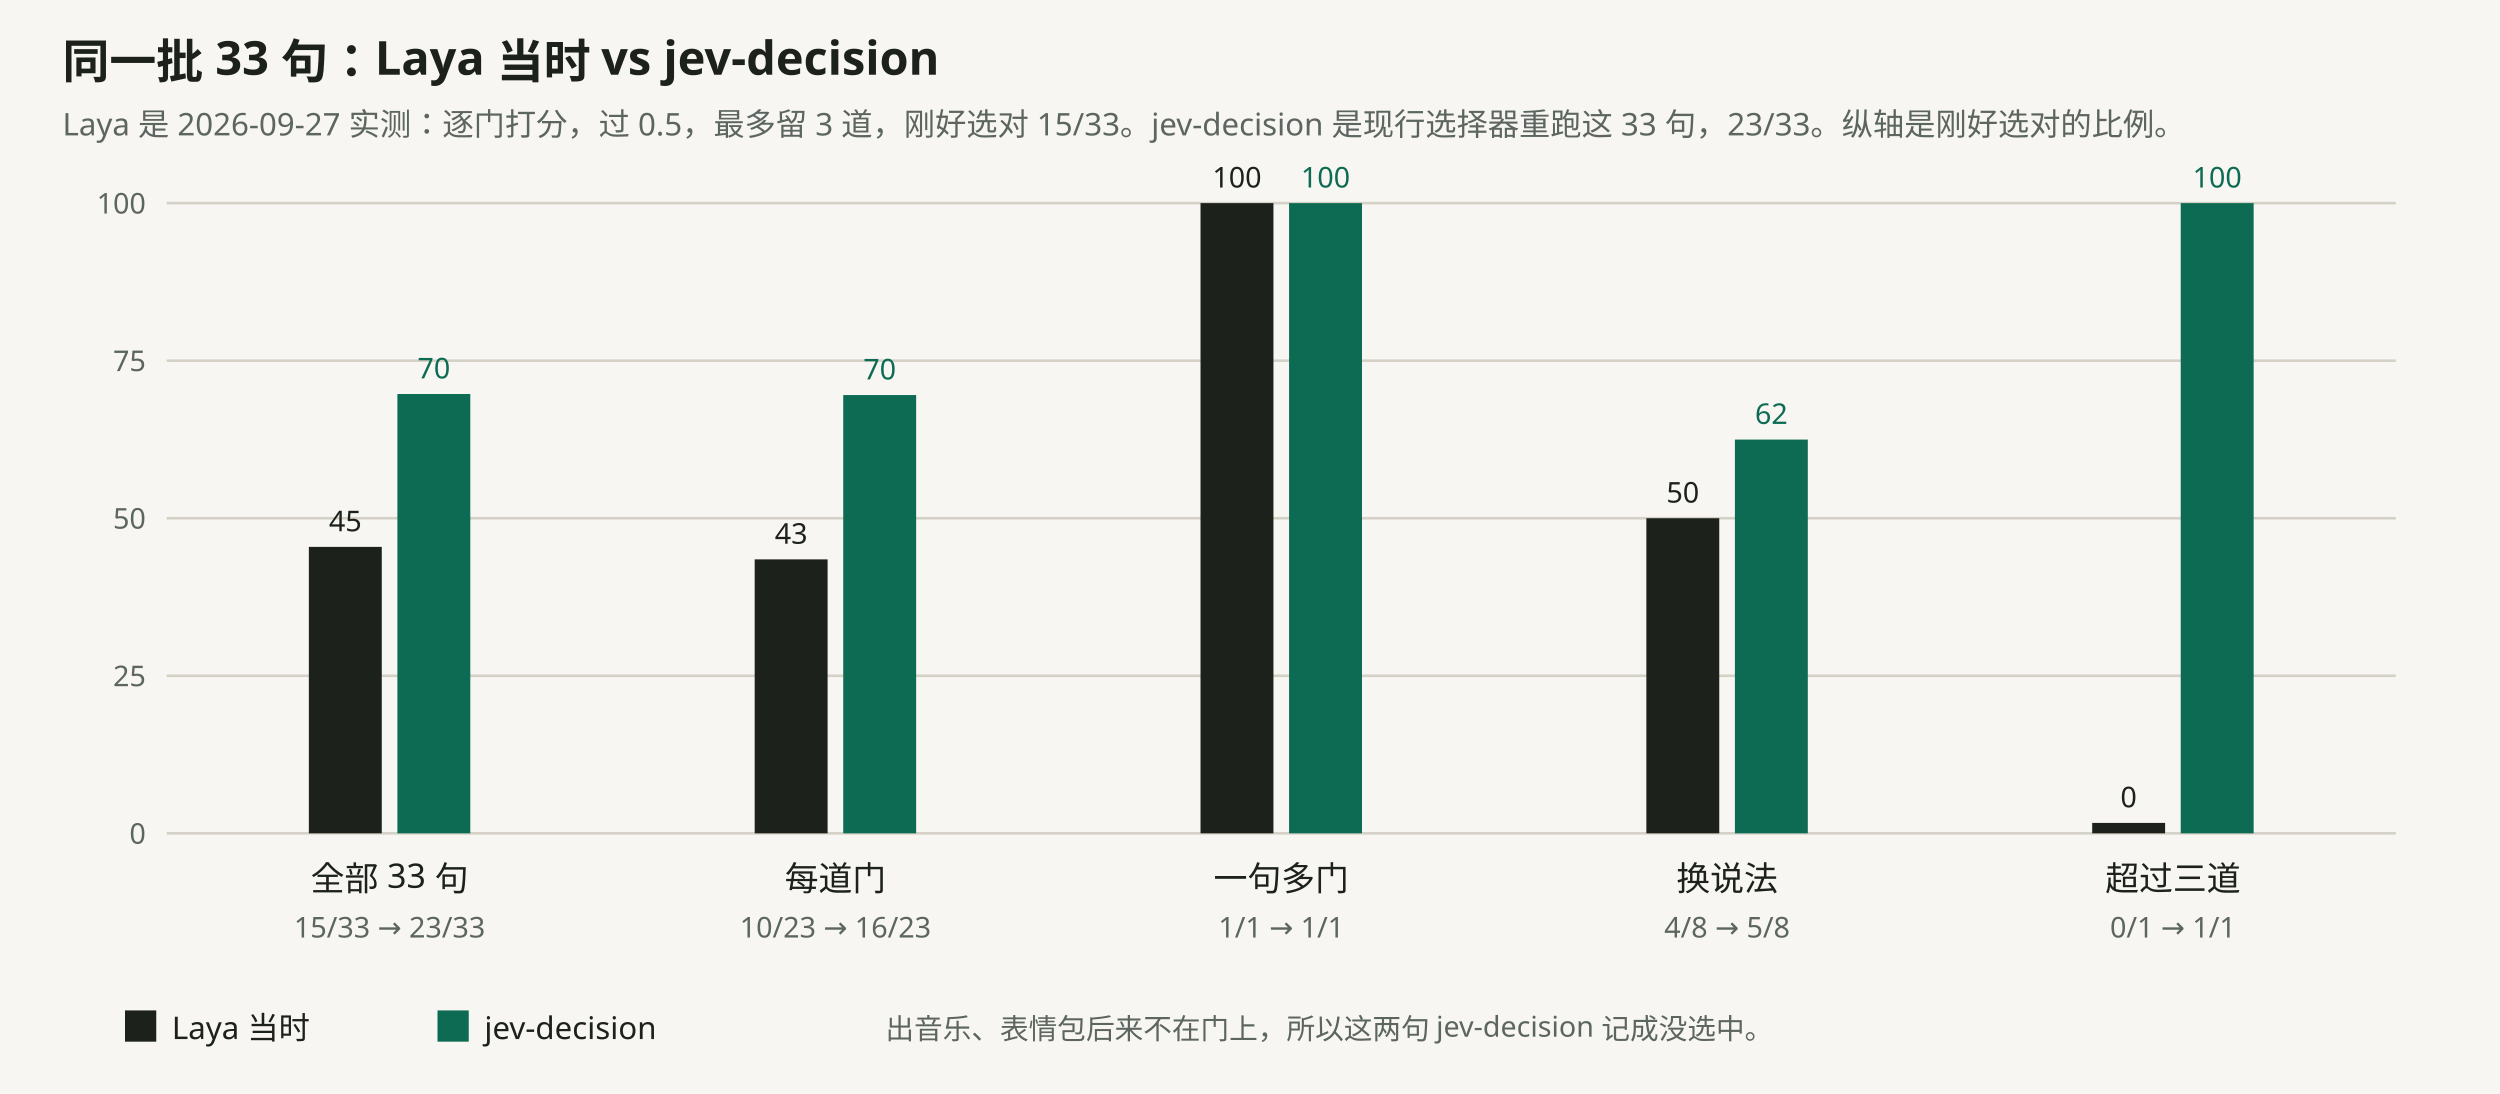
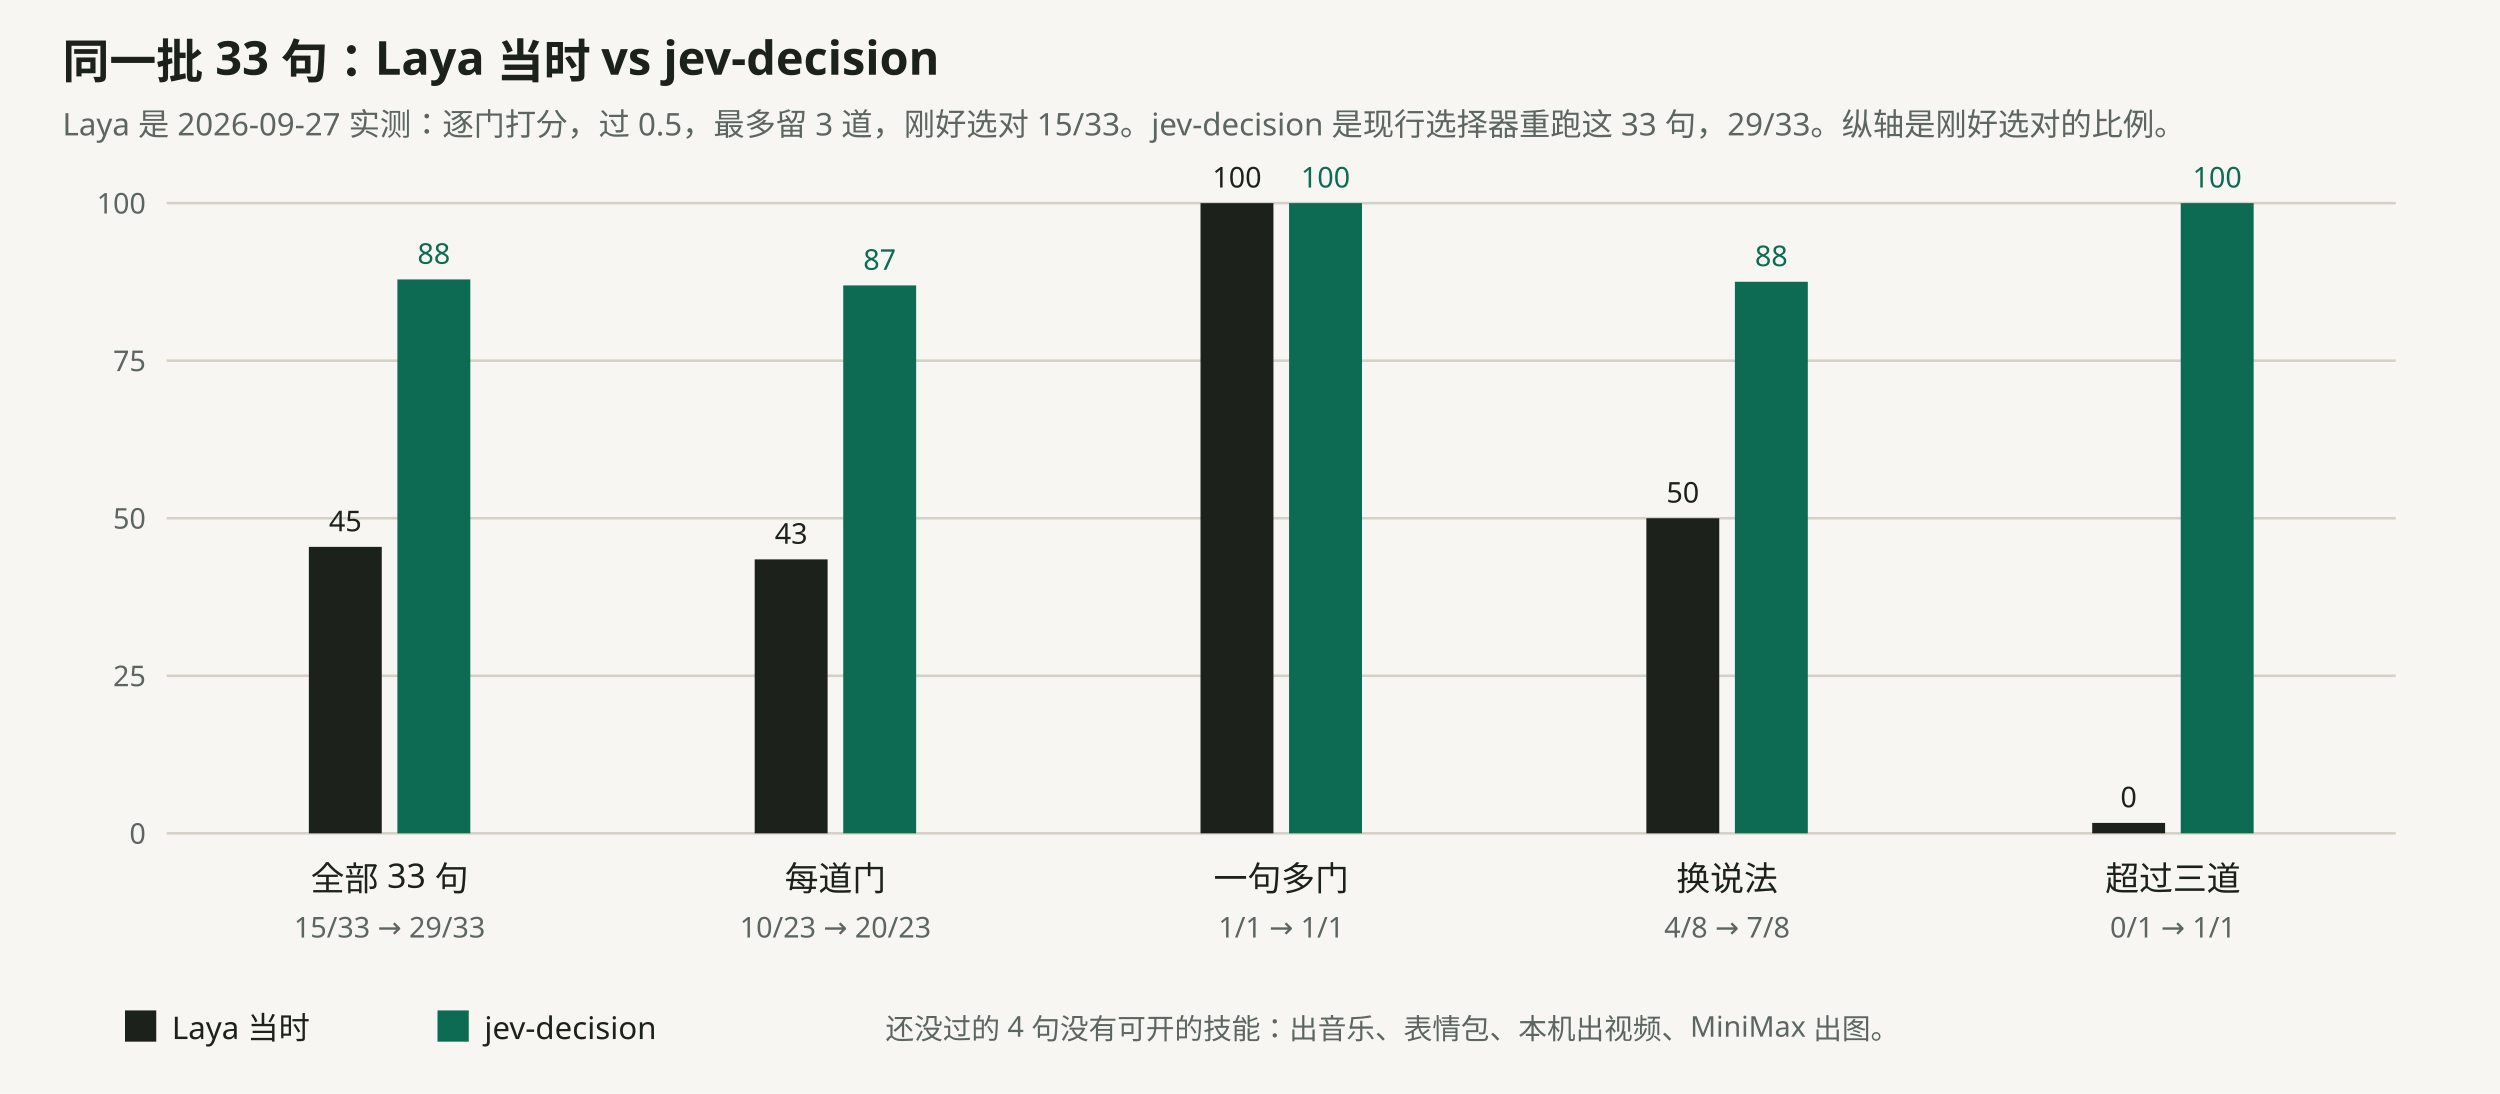
<svg xmlns="http://www.w3.org/2000/svg" width="960" height="420" viewBox="0 0 960 420">
  <rect width="960" height="420" fill="#f7f6f2" />
  <text x="24" y="30" font-family="Noto Sans SC, Segoe UI, sans-serif" font-size="18" font-weight="700" fill="#1c211c">同一批 33 句：Laya 当时 vs jev-decision</text>
-   <text x="24" y="52" font-family="Noto Sans SC, Segoe UI, sans-serif" font-size="12" fill="#5c6560">Laya 是 2026-09-27 实测：逐门打分，过 0.5，最多留 3 道，刚好选对 15/33。jev-decision 是现行选择器重跑这 33 句，23/33。纵轴是刚好选对的比例。</text>
+   <text x="24" y="52" font-family="Noto Sans SC, Segoe UI, sans-serif" font-size="12" fill="#5c6560">Laya 是 2026-09-27 实测：逐门打分，过 0.5，最多留 3 道，刚好选对 15/33。jev-decision 是现行选择器重跑这 33 句，29/33。纵轴是刚好选对的比例。</text>
  <line x1="64" y1="320.0" x2="920" y2="320.0" stroke="#d5d1c7" />
  <text x="56" y="324.0" text-anchor="end" font-size="11" font-family="Segoe UI, sans-serif" fill="#5c6560">0</text>
  <line x1="64" y1="259.5" x2="920" y2="259.5" stroke="#d5d1c7" />
  <text x="56" y="263.5" text-anchor="end" font-size="11" font-family="Segoe UI, sans-serif" fill="#5c6560">25</text>
  <line x1="64" y1="199.0" x2="920" y2="199.0" stroke="#d5d1c7" />
  <text x="56" y="203.0" text-anchor="end" font-size="11" font-family="Segoe UI, sans-serif" fill="#5c6560">50</text>
  <line x1="64" y1="138.5" x2="920" y2="138.5" stroke="#d5d1c7" />
  <text x="56" y="142.5" text-anchor="end" font-size="11" font-family="Segoe UI, sans-serif" fill="#5c6560">75</text>
  <line x1="64" y1="78.0" x2="920" y2="78.0" stroke="#d5d1c7" />
  <text x="56" y="82.0" text-anchor="end" font-size="11" font-family="Segoe UI, sans-serif" fill="#5c6560">100</text>
  <rect x="118.6" y="210.0" width="28" height="110.0" fill="#1c211c" />
  <text x="132.6" y="204.0" text-anchor="middle" font-size="11" font-family="Segoe UI, sans-serif" fill="#1c211c">45</text>
-   <rect x="152.6" y="151.3" width="28" height="168.7" fill="#0c6b52" />
-   <text x="166.6" y="145.3" text-anchor="middle" font-size="11" font-family="Segoe UI, sans-serif" fill="#0c6b52">70</text>
+   <rect x="152.6" y="107.3" width="28" height="212.7" fill="#0c6b52" />
+   <text x="166.6" y="101.3" text-anchor="middle" font-size="11" font-family="Segoe UI, sans-serif" fill="#0c6b52">88</text>
  <text x="149.6" y="342" text-anchor="middle" font-size="13" font-family="Noto Sans SC, Segoe UI, sans-serif" fill="#1c211c">全部 33 句</text>
-   <text x="149.6" y="360" text-anchor="middle" font-size="11" font-family="Segoe UI, sans-serif" fill="#5c6560">15/33 → 23/33</text>
+   <text x="149.6" y="360" text-anchor="middle" font-size="11" font-family="Segoe UI, sans-serif" fill="#5c6560">15/33 → 29/33</text>
  <rect x="289.8" y="214.8" width="28" height="105.2" fill="#1c211c" />
  <text x="303.8" y="208.8" text-anchor="middle" font-size="11" font-family="Segoe UI, sans-serif" fill="#1c211c">43</text>
-   <rect x="323.8" y="151.7" width="28" height="168.3" fill="#0c6b52" />
-   <text x="337.8" y="145.7" text-anchor="middle" font-size="11" font-family="Segoe UI, sans-serif" fill="#0c6b52">70</text>
+   <rect x="323.8" y="109.6" width="28" height="210.4" fill="#0c6b52" />
+   <text x="337.8" y="103.6" text-anchor="middle" font-size="11" font-family="Segoe UI, sans-serif" fill="#0c6b52">87</text>
  <text x="320.8" y="342" text-anchor="middle" font-size="13" font-family="Noto Sans SC, Segoe UI, sans-serif" fill="#1c211c">每道门</text>
-   <text x="320.8" y="360" text-anchor="middle" font-size="11" font-family="Segoe UI, sans-serif" fill="#5c6560">10/23 → 16/23</text>
+   <text x="320.8" y="360" text-anchor="middle" font-size="11" font-family="Segoe UI, sans-serif" fill="#5c6560">10/23 → 20/23</text>
  <rect x="461.0" y="78.0" width="28" height="242.0" fill="#1c211c" />
  <text x="475.0" y="72.0" text-anchor="middle" font-size="11" font-family="Segoe UI, sans-serif" fill="#1c211c">100</text>
  <rect x="495.0" y="78.0" width="28" height="242.0" fill="#0c6b52" />
  <text x="509.0" y="72.0" text-anchor="middle" font-size="11" font-family="Segoe UI, sans-serif" fill="#0c6b52">100</text>
  <text x="492.0" y="342" text-anchor="middle" font-size="13" font-family="Noto Sans SC, Segoe UI, sans-serif" fill="#1c211c">一句多门</text>
  <text x="492.0" y="360" text-anchor="middle" font-size="11" font-family="Segoe UI, sans-serif" fill="#5c6560">1/1 → 1/1</text>
  <rect x="632.2" y="199.0" width="28" height="121.0" fill="#1c211c" />
  <text x="646.2" y="193.0" text-anchor="middle" font-size="11" font-family="Segoe UI, sans-serif" fill="#1c211c">50</text>
-   <rect x="666.2" y="168.8" width="28" height="151.2" fill="#0c6b52" />
-   <text x="680.2" y="162.8" text-anchor="middle" font-size="11" font-family="Segoe UI, sans-serif" fill="#0c6b52">62</text>
+   <rect x="666.2" y="108.2" width="28" height="211.8" fill="#0c6b52" />
+   <text x="680.2" y="102.2" text-anchor="middle" font-size="11" font-family="Segoe UI, sans-serif" fill="#0c6b52">88</text>
  <text x="663.2" y="342" text-anchor="middle" font-size="13" font-family="Noto Sans SC, Segoe UI, sans-serif" fill="#1c211c">换说法</text>
-   <text x="663.2" y="360" text-anchor="middle" font-size="11" font-family="Segoe UI, sans-serif" fill="#5c6560">4/8 → 5/8</text>
+   <text x="663.2" y="360" text-anchor="middle" font-size="11" font-family="Segoe UI, sans-serif" fill="#5c6560">4/8 → 7/8</text>
  <rect x="803.4" y="316.0" width="28" height="4.0" fill="#1c211c" />
  <text x="817.4" y="310.0" text-anchor="middle" font-size="11" font-family="Segoe UI, sans-serif" fill="#1c211c">0</text>
  <rect x="837.4" y="78.0" width="28" height="242.0" fill="#0c6b52" />
  <text x="851.4" y="72.0" text-anchor="middle" font-size="11" font-family="Segoe UI, sans-serif" fill="#0c6b52">100</text>
  <text x="834.4" y="342" text-anchor="middle" font-size="13" font-family="Noto Sans SC, Segoe UI, sans-serif" fill="#1c211c">超过三道</text>
  <text x="834.4" y="360" text-anchor="middle" font-size="11" font-family="Segoe UI, sans-serif" fill="#5c6560">0/1 → 1/1</text>
  <rect x="48" y="388" width="12" height="12" fill="#1c211c" />
  <text x="66" y="399" font-size="12" font-family="Noto Sans SC, Segoe UI, sans-serif" fill="#1c211c">Laya 当时</text>
  <rect x="168" y="388" width="12" height="12" fill="#0c6b52" />
  <text x="186" y="399" font-size="12" font-family="Noto Sans SC, Segoe UI, sans-serif" fill="#1c211c">jev-decision</text>
-   <text x="340" y="399" font-size="11" font-family="Noto Sans SC, Segoe UI, sans-serif" fill="#5c6560">出音乐、表情包后来不在门上，所以这两句 jev-decision 记成没选中。</text>
+   <text x="340" y="399" font-size="11" font-family="Noto Sans SC, Segoe UI, sans-serif" fill="#5c6560">还没过的 4 句没有可开的技能：出音乐、表情包、本机出视频、MiniMax 出图。</text>
</svg>
